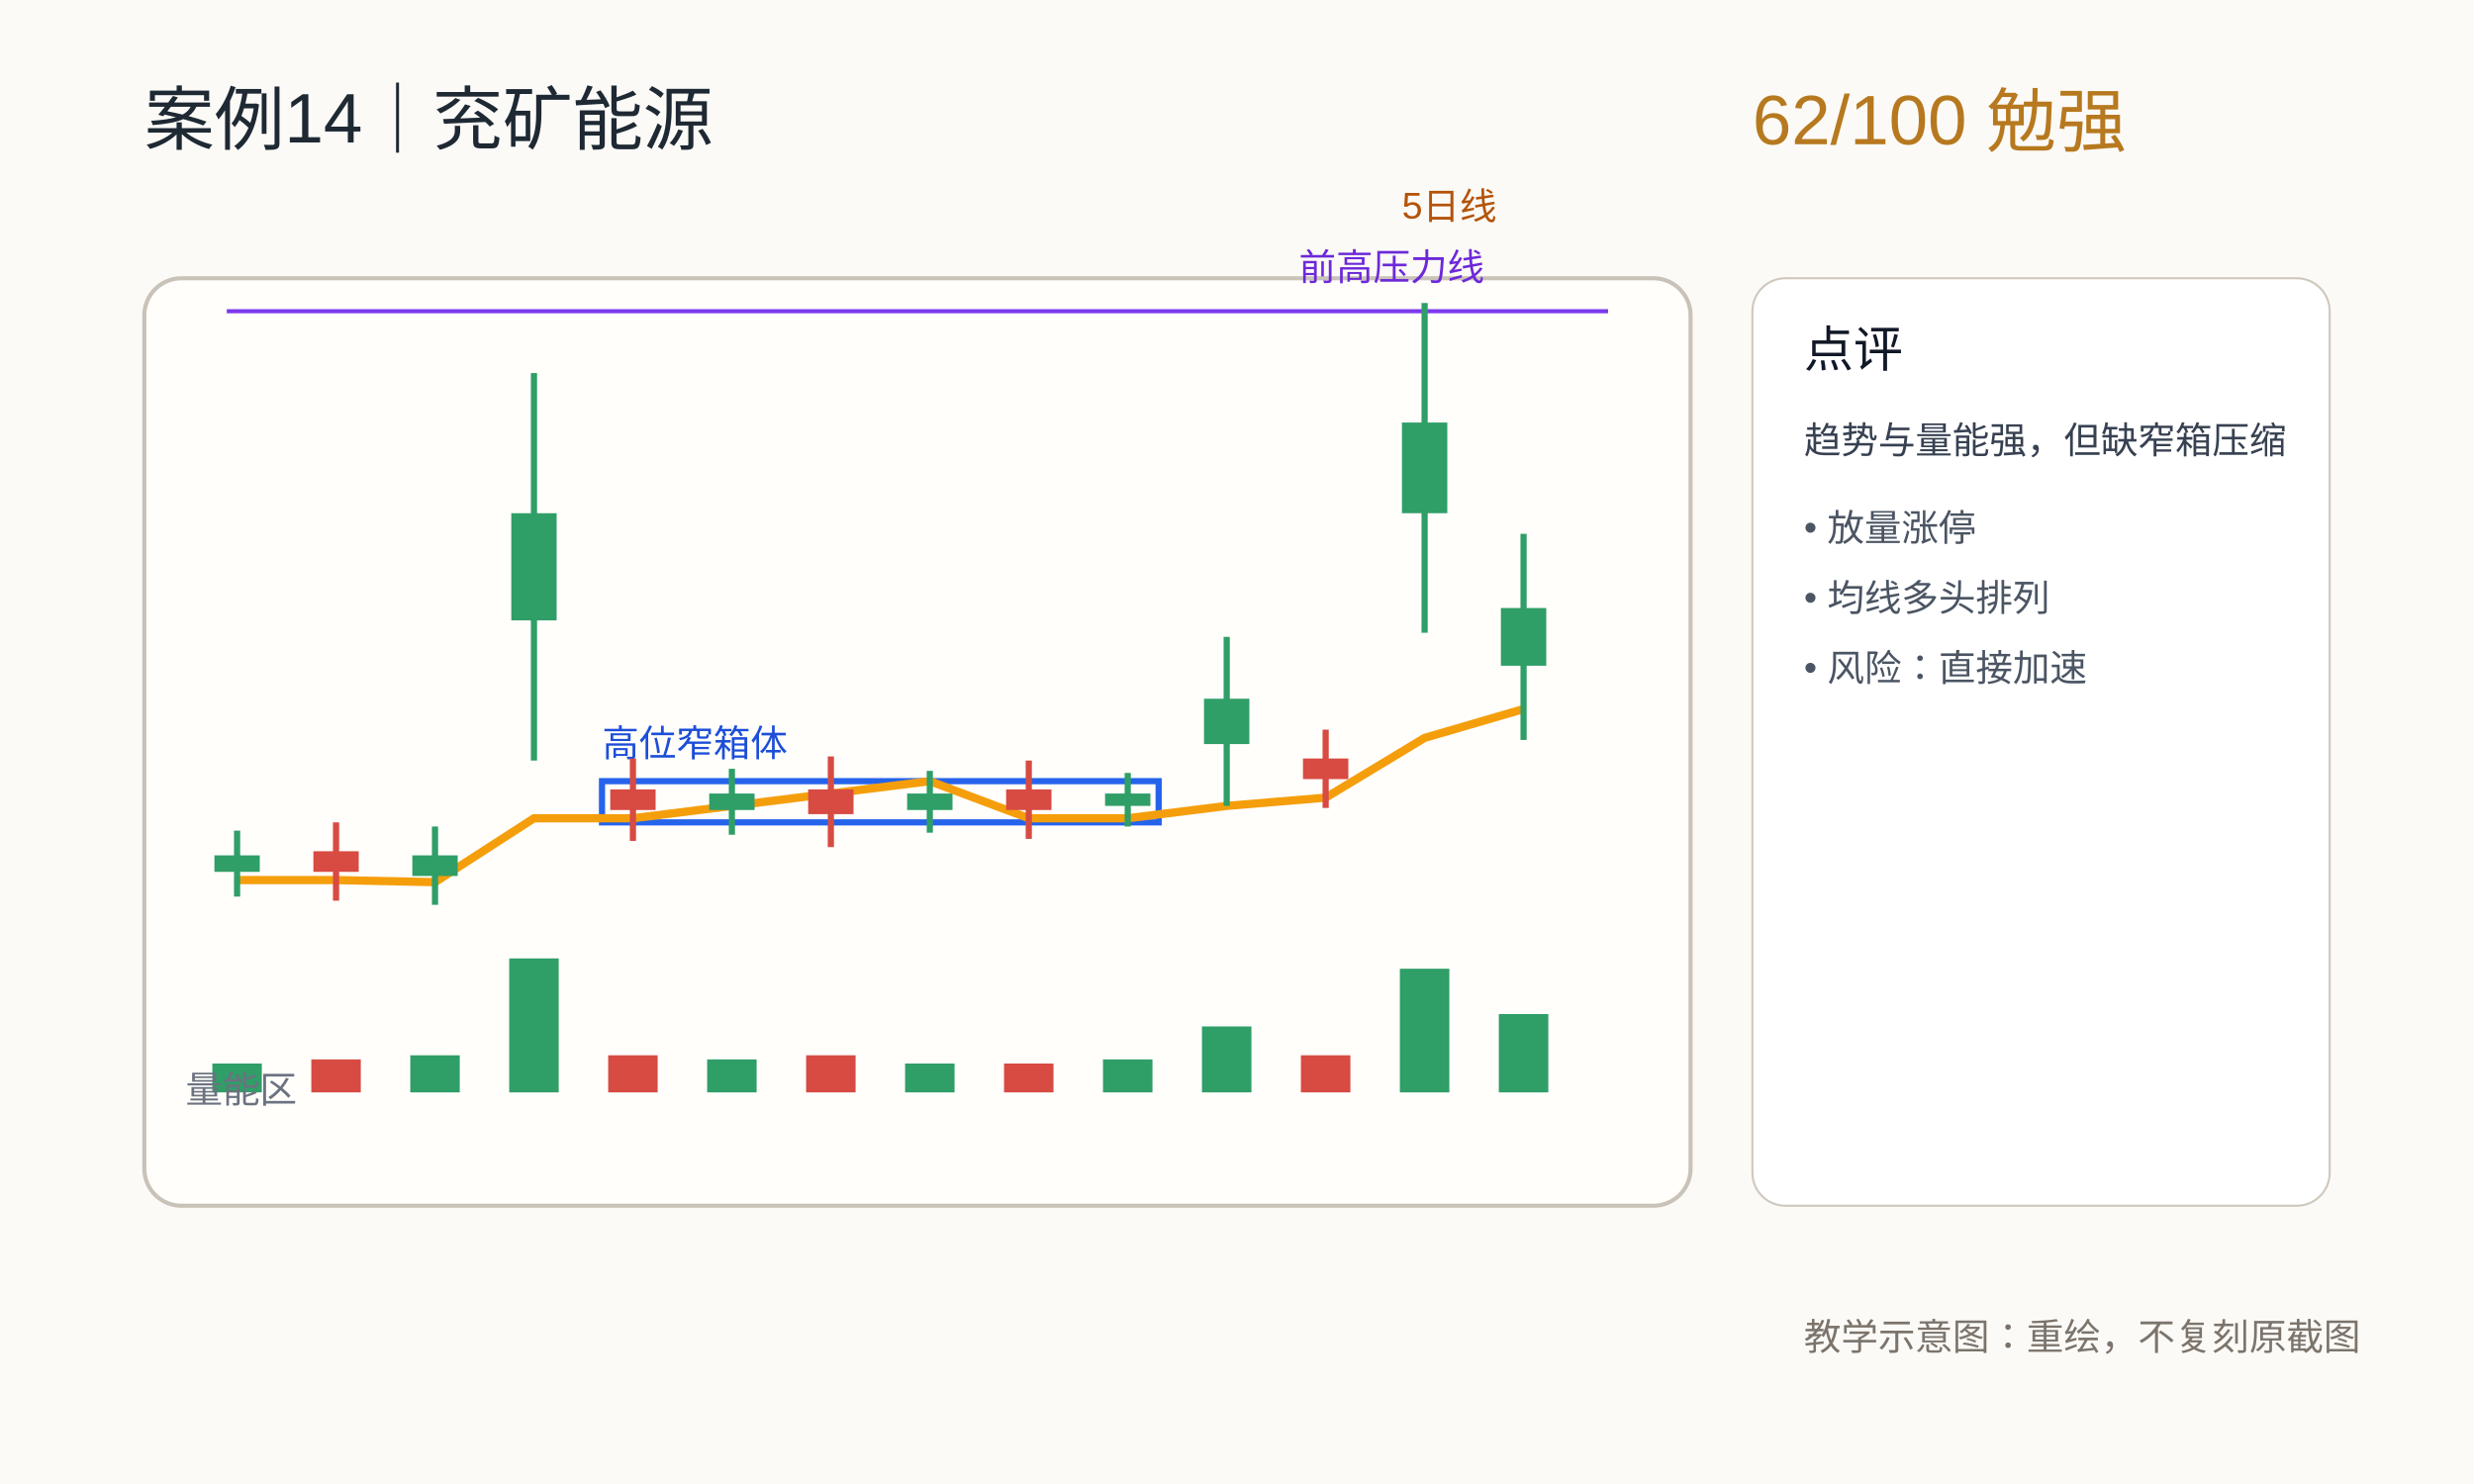
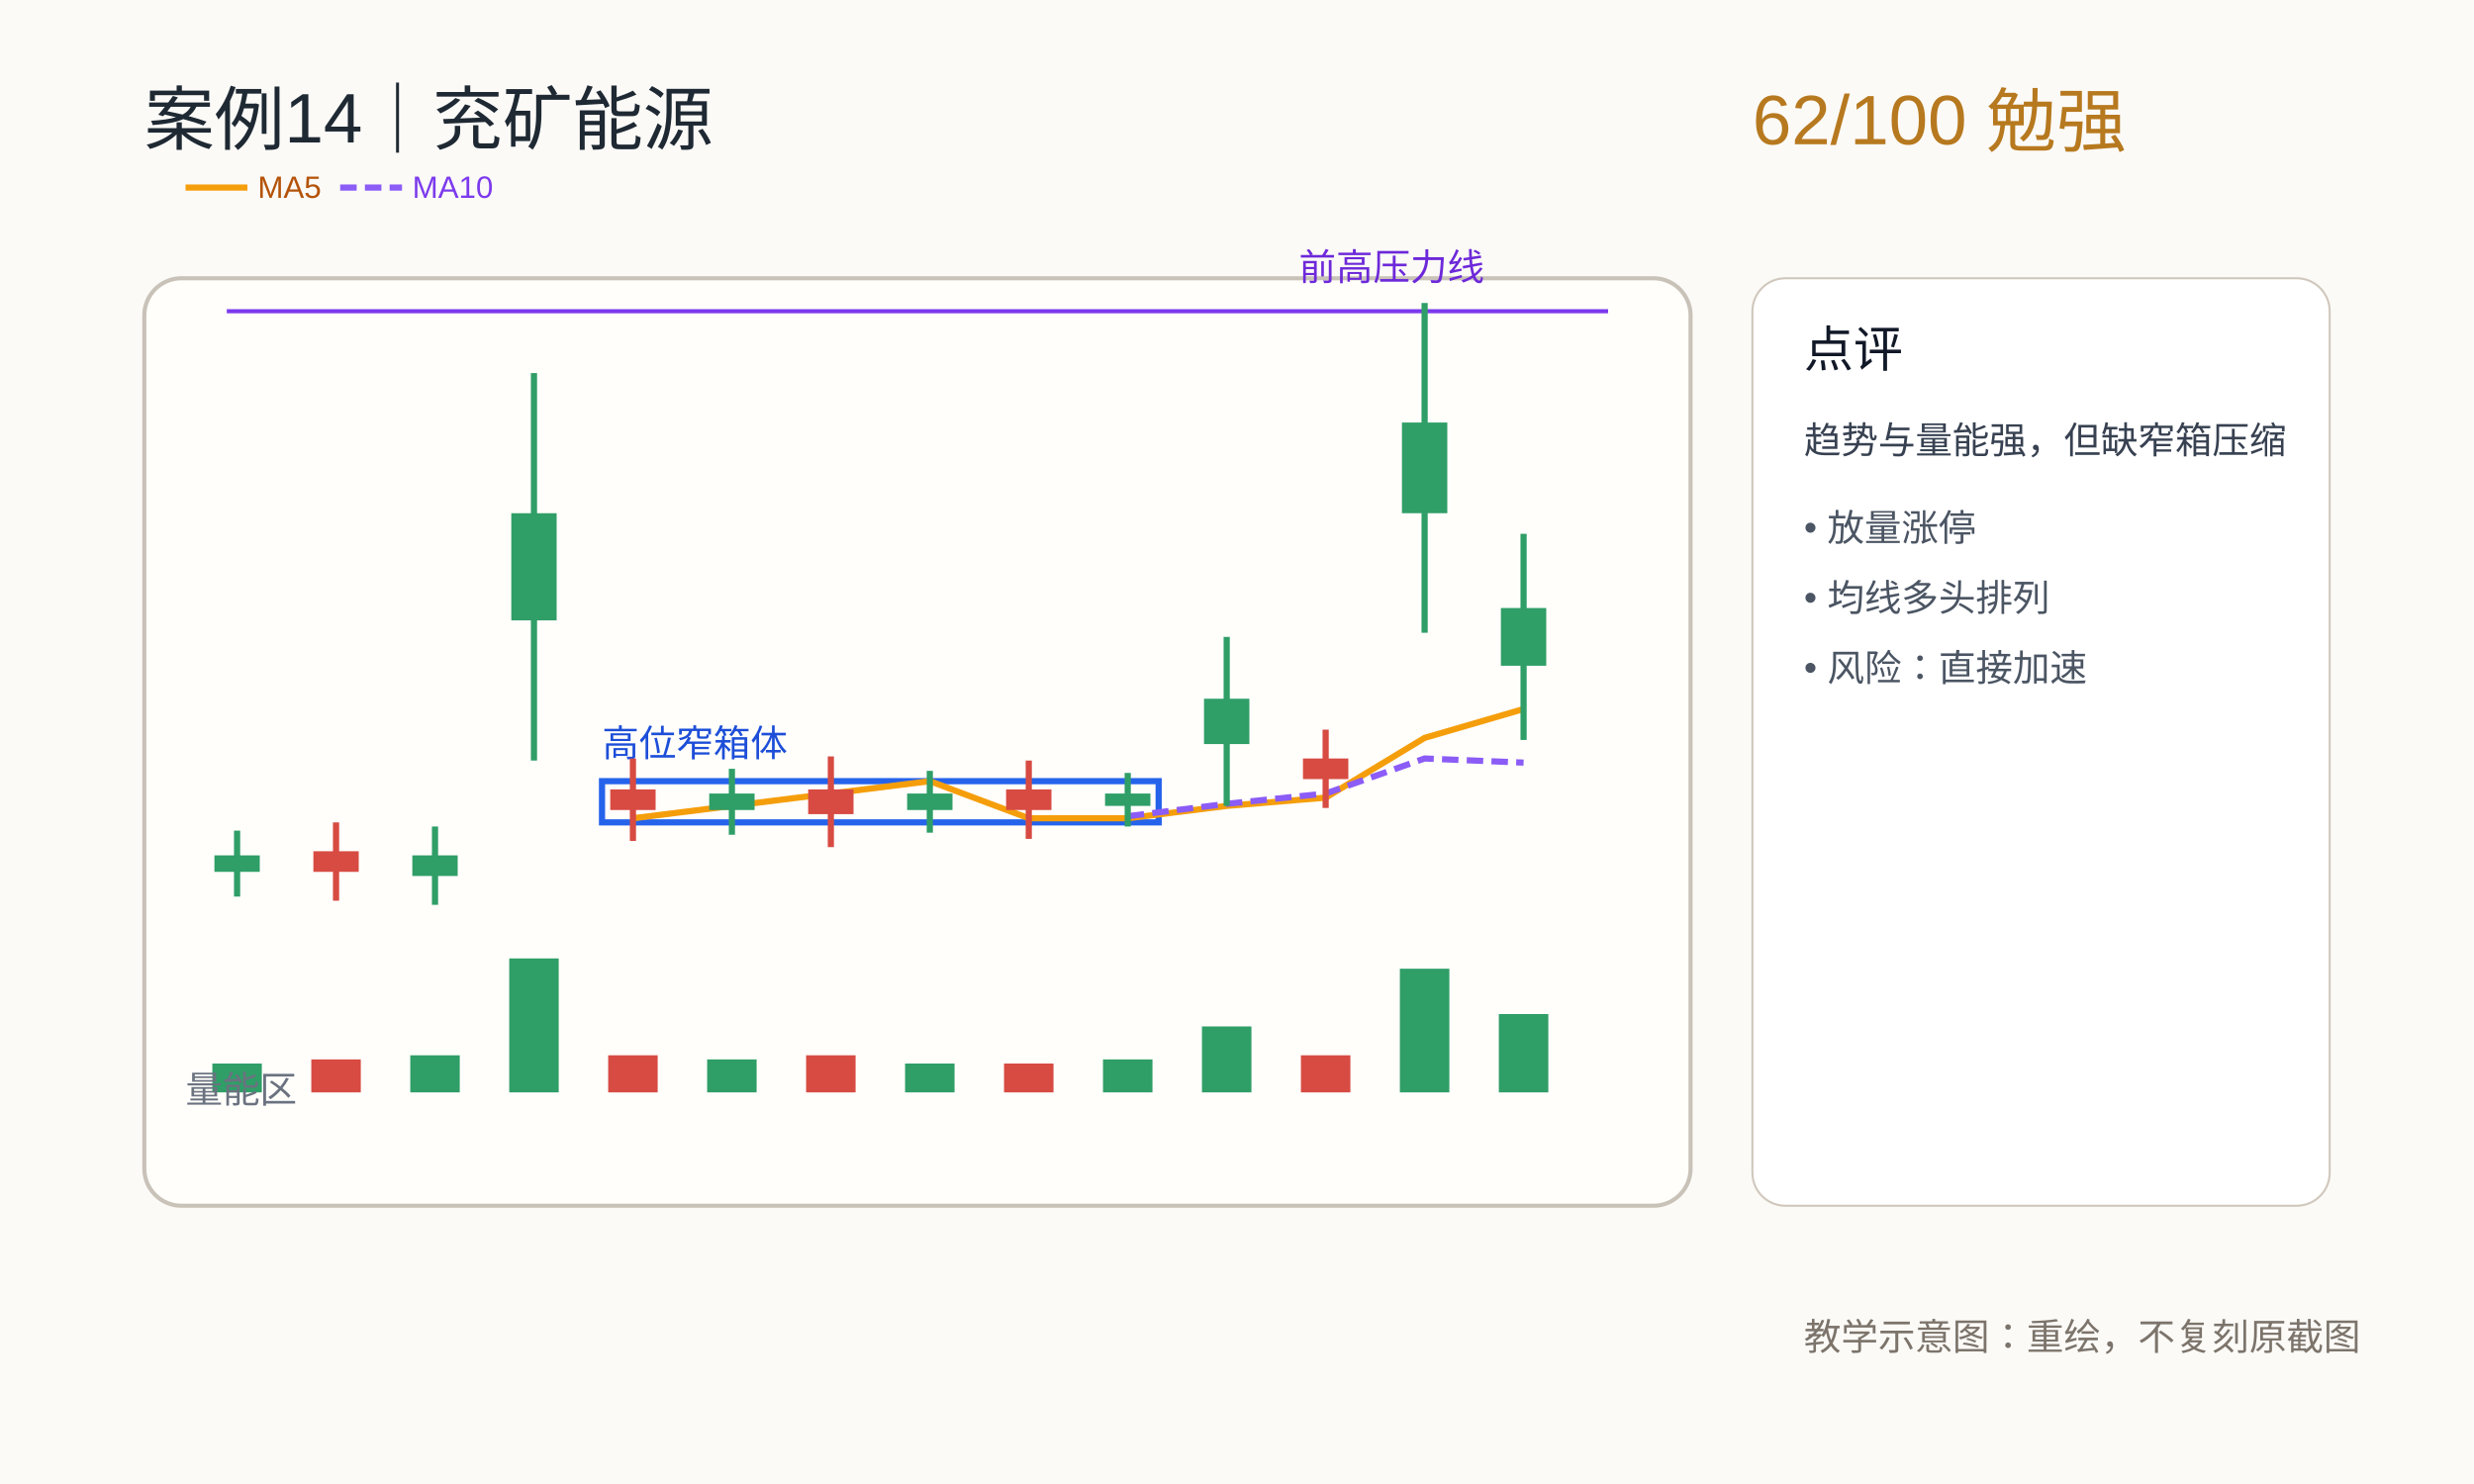
<svg xmlns="http://www.w3.org/2000/svg" width="1200" height="720" viewBox="0 0 1200 720">
  <rect width="1200" height="720" fill="#fbfaf7" />
  <rect x="70" y="135" width="750" height="450" rx="18" fill="#fffefb" stroke="#c9c2b8" stroke-width="2" />
  <text x="70" y="70" font-size="34" font-family="PingFang SC, Arial" fill="#1f2933">案例14｜兖矿能源</text>
  <text x="850" y="70" font-size="34" font-family="PingFang SC, Arial" fill="#b7791f">62/100  勉强</text>
  <line x1="110" y1="151" x2="780" y2="151" stroke="#7c3aed" stroke-width="2" />
  <text x="630" y="136" font-size="18" font-family="PingFang SC, Arial" fill="#6d28d9">前高压力线</text>
  <rect x="292" y="379" width="270" height="20" fill="none" stroke="#2563eb" stroke-width="3" />
  <text x="292" y="367" font-size="18" font-family="PingFang SC, Arial" fill="#1d4ed8">高位窄箱体</text>
-   <polyline points="115,427 163,427 211,428 259,397 307,397 355,391 403,385 451,379 499,397 547,397 595,391 643,387 691,358 739,344" fill="none" stroke="#f59e0b" stroke-width="4" />
-   <text x="680" y="106" font-size="18" font-family="PingFang SC, Arial" fill="#b45309">5日线</text>
+   <polyline points="307,397 355,391 403,385 451,379 499,397 547,397 595,391 643,387 691,358 739,344" fill="none" stroke="#f59e0b" stroke-width="3" />
+   <polyline points="547,396 595,390 643,385 691,368 739,370" fill="none" stroke="#8b5cf6" stroke-width="3" stroke-dasharray="8,4" />
+   <line x1="90" y1="91" x2="120" y2="91" stroke="#f59e0b" stroke-width="3" />
+   <text x="125" y="96" font-size="15" font-family="PingFang SC, Arial" fill="#b45309">MA5</text>
+   <line x1="165" y1="91" x2="195" y2="91" stroke="#8b5cf6" stroke-width="3" stroke-dasharray="8,4" />
+   <text x="200" y="96" font-size="15" font-family="PingFang SC, Arial" fill="#7c3aed">MA10</text>
  <line x1="115" y1="403" x2="115" y2="435" stroke="#2f9e67" stroke-width="3" />
  <rect x="104" y="415" width="22" height="8" fill="#2f9e67" />
  <line x1="163" y1="399" x2="163" y2="437" stroke="#d74b42" stroke-width="3" />
  <rect x="152" y="413" width="22" height="10" fill="#d74b42" />
  <line x1="211" y1="401" x2="211" y2="439" stroke="#2f9e67" stroke-width="3" />
  <rect x="200" y="415" width="22" height="10" fill="#2f9e67" />
  <line x1="259" y1="181" x2="259" y2="369" stroke="#2f9e67" stroke-width="3" />
  <rect x="248" y="249" width="22" height="52" fill="#2f9e67" />
  <line x1="307" y1="368" x2="307" y2="408" stroke="#d74b42" stroke-width="3" />
  <rect x="296" y="383" width="22" height="10" fill="#d74b42" />
  <line x1="355" y1="373" x2="355" y2="405" stroke="#2f9e67" stroke-width="3" />
  <rect x="344" y="385" width="22" height="8" fill="#2f9e67" />
  <line x1="403" y1="367" x2="403" y2="411" stroke="#d74b42" stroke-width="3" />
  <rect x="392" y="383" width="22" height="12" fill="#d74b42" />
  <line x1="451" y1="374" x2="451" y2="404" stroke="#2f9e67" stroke-width="3" />
  <rect x="440" y="385" width="22" height="8" fill="#2f9e67" />
  <line x1="499" y1="369" x2="499" y2="407" stroke="#d74b42" stroke-width="3" />
  <rect x="488" y="383" width="22" height="10" fill="#d74b42" />
  <line x1="547" y1="375" x2="547" y2="401" stroke="#2f9e67" stroke-width="3" />
  <rect x="536" y="385" width="22" height="6" fill="#2f9e67" />
  <line x1="595" y1="309" x2="595" y2="391" stroke="#2f9e67" stroke-width="3" />
  <rect x="584" y="339" width="22" height="22" fill="#2f9e67" />
  <line x1="643" y1="354" x2="643" y2="392" stroke="#d74b42" stroke-width="3" />
  <rect x="632" y="368" width="22" height="10" fill="#d74b42" />
  <line x1="691" y1="147" x2="691" y2="307" stroke="#2f9e67" stroke-width="3" />
  <rect x="680" y="205" width="22" height="44" fill="#2f9e67" />
  <line x1="739" y1="259" x2="739" y2="359" stroke="#2f9e67" stroke-width="3" />
  <rect x="728" y="295" width="22" height="28" fill="#2f9e67" />
  <rect x="103" y="516" width="24" height="14" fill="#2f9e67" />
  <rect x="151" y="514" width="24" height="16" fill="#d74b42" />
  <rect x="199" y="512" width="24" height="18" fill="#2f9e67" />
  <rect x="247" y="465" width="24" height="65" fill="#2f9e67" />
  <rect x="295" y="512" width="24" height="18" fill="#d74b42" />
  <rect x="343" y="514" width="24" height="16" fill="#2f9e67" />
  <rect x="391" y="512" width="24" height="18" fill="#d74b42" />
  <rect x="439" y="516" width="24" height="14" fill="#2f9e67" />
  <rect x="487" y="516" width="24" height="14" fill="#d74b42" />
  <rect x="535" y="514" width="24" height="16" fill="#2f9e67" />
  <rect x="583" y="498" width="24" height="32" fill="#2f9e67" />
  <rect x="631" y="512" width="24" height="18" fill="#d74b42" />
  <rect x="679" y="470" width="24" height="60" fill="#2f9e67" />
  <rect x="727" y="492" width="24" height="38" fill="#2f9e67" />
  <text x="90" y="535" font-size="18" font-family="PingFang SC, Arial" fill="#6b7280">量能区</text>
  <rect x="850" y="135" width="280" height="450" rx="16" fill="#ffffff" stroke="#d0c7bc" />
  <text x="875" y="178" font-size="24" font-family="PingFang SC, Arial" fill="#111827">点评</text>
  <text x="875" y="220" font-size="18" font-family="PingFang SC, Arial" fill="#374151">趋势与量能强，但缺窄箱压缩</text>
  <text x="875" y="262" font-size="18" font-family="PingFang SC, Arial" fill="#4b5563">• 放量涨停</text>
  <text x="875" y="296" font-size="18" font-family="PingFang SC, Arial" fill="#4b5563">• 均线多头排列</text>
  <text x="875" y="330" font-size="18" font-family="PingFang SC, Arial" fill="#4b5563">• 风险：直接加速</text>
  <text x="875" y="655" font-size="18" font-family="PingFang SC, Arial" fill="#7c746b">教学示意图：重绘，不复刻原截图</text>
</svg>
